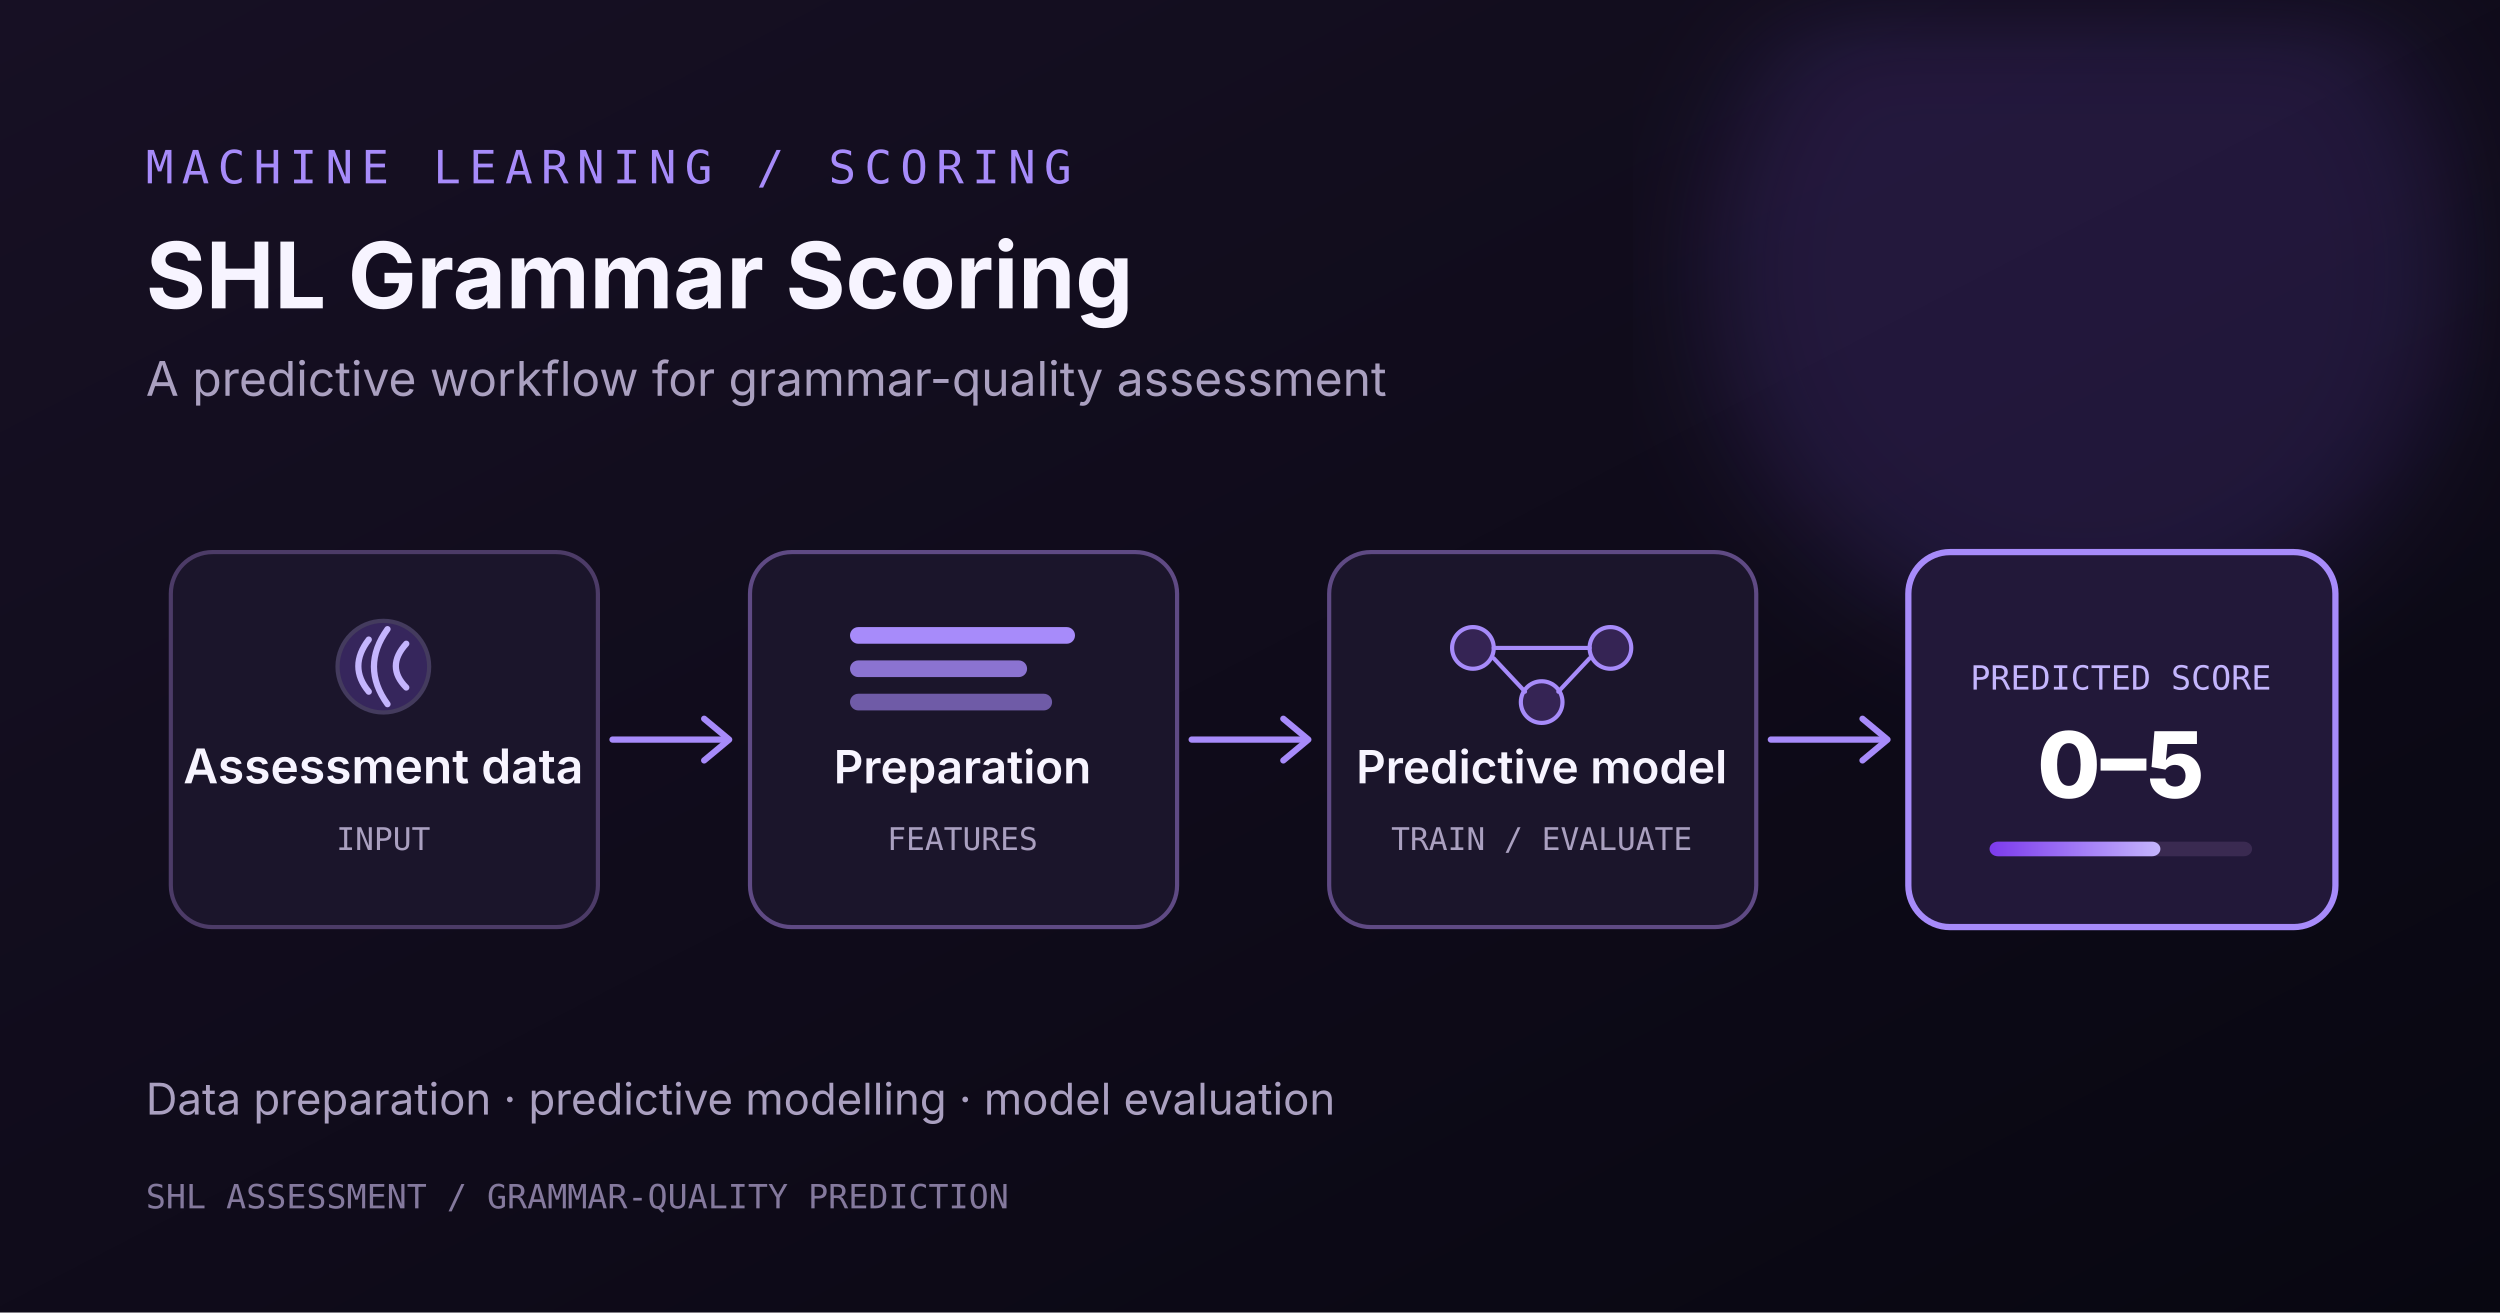
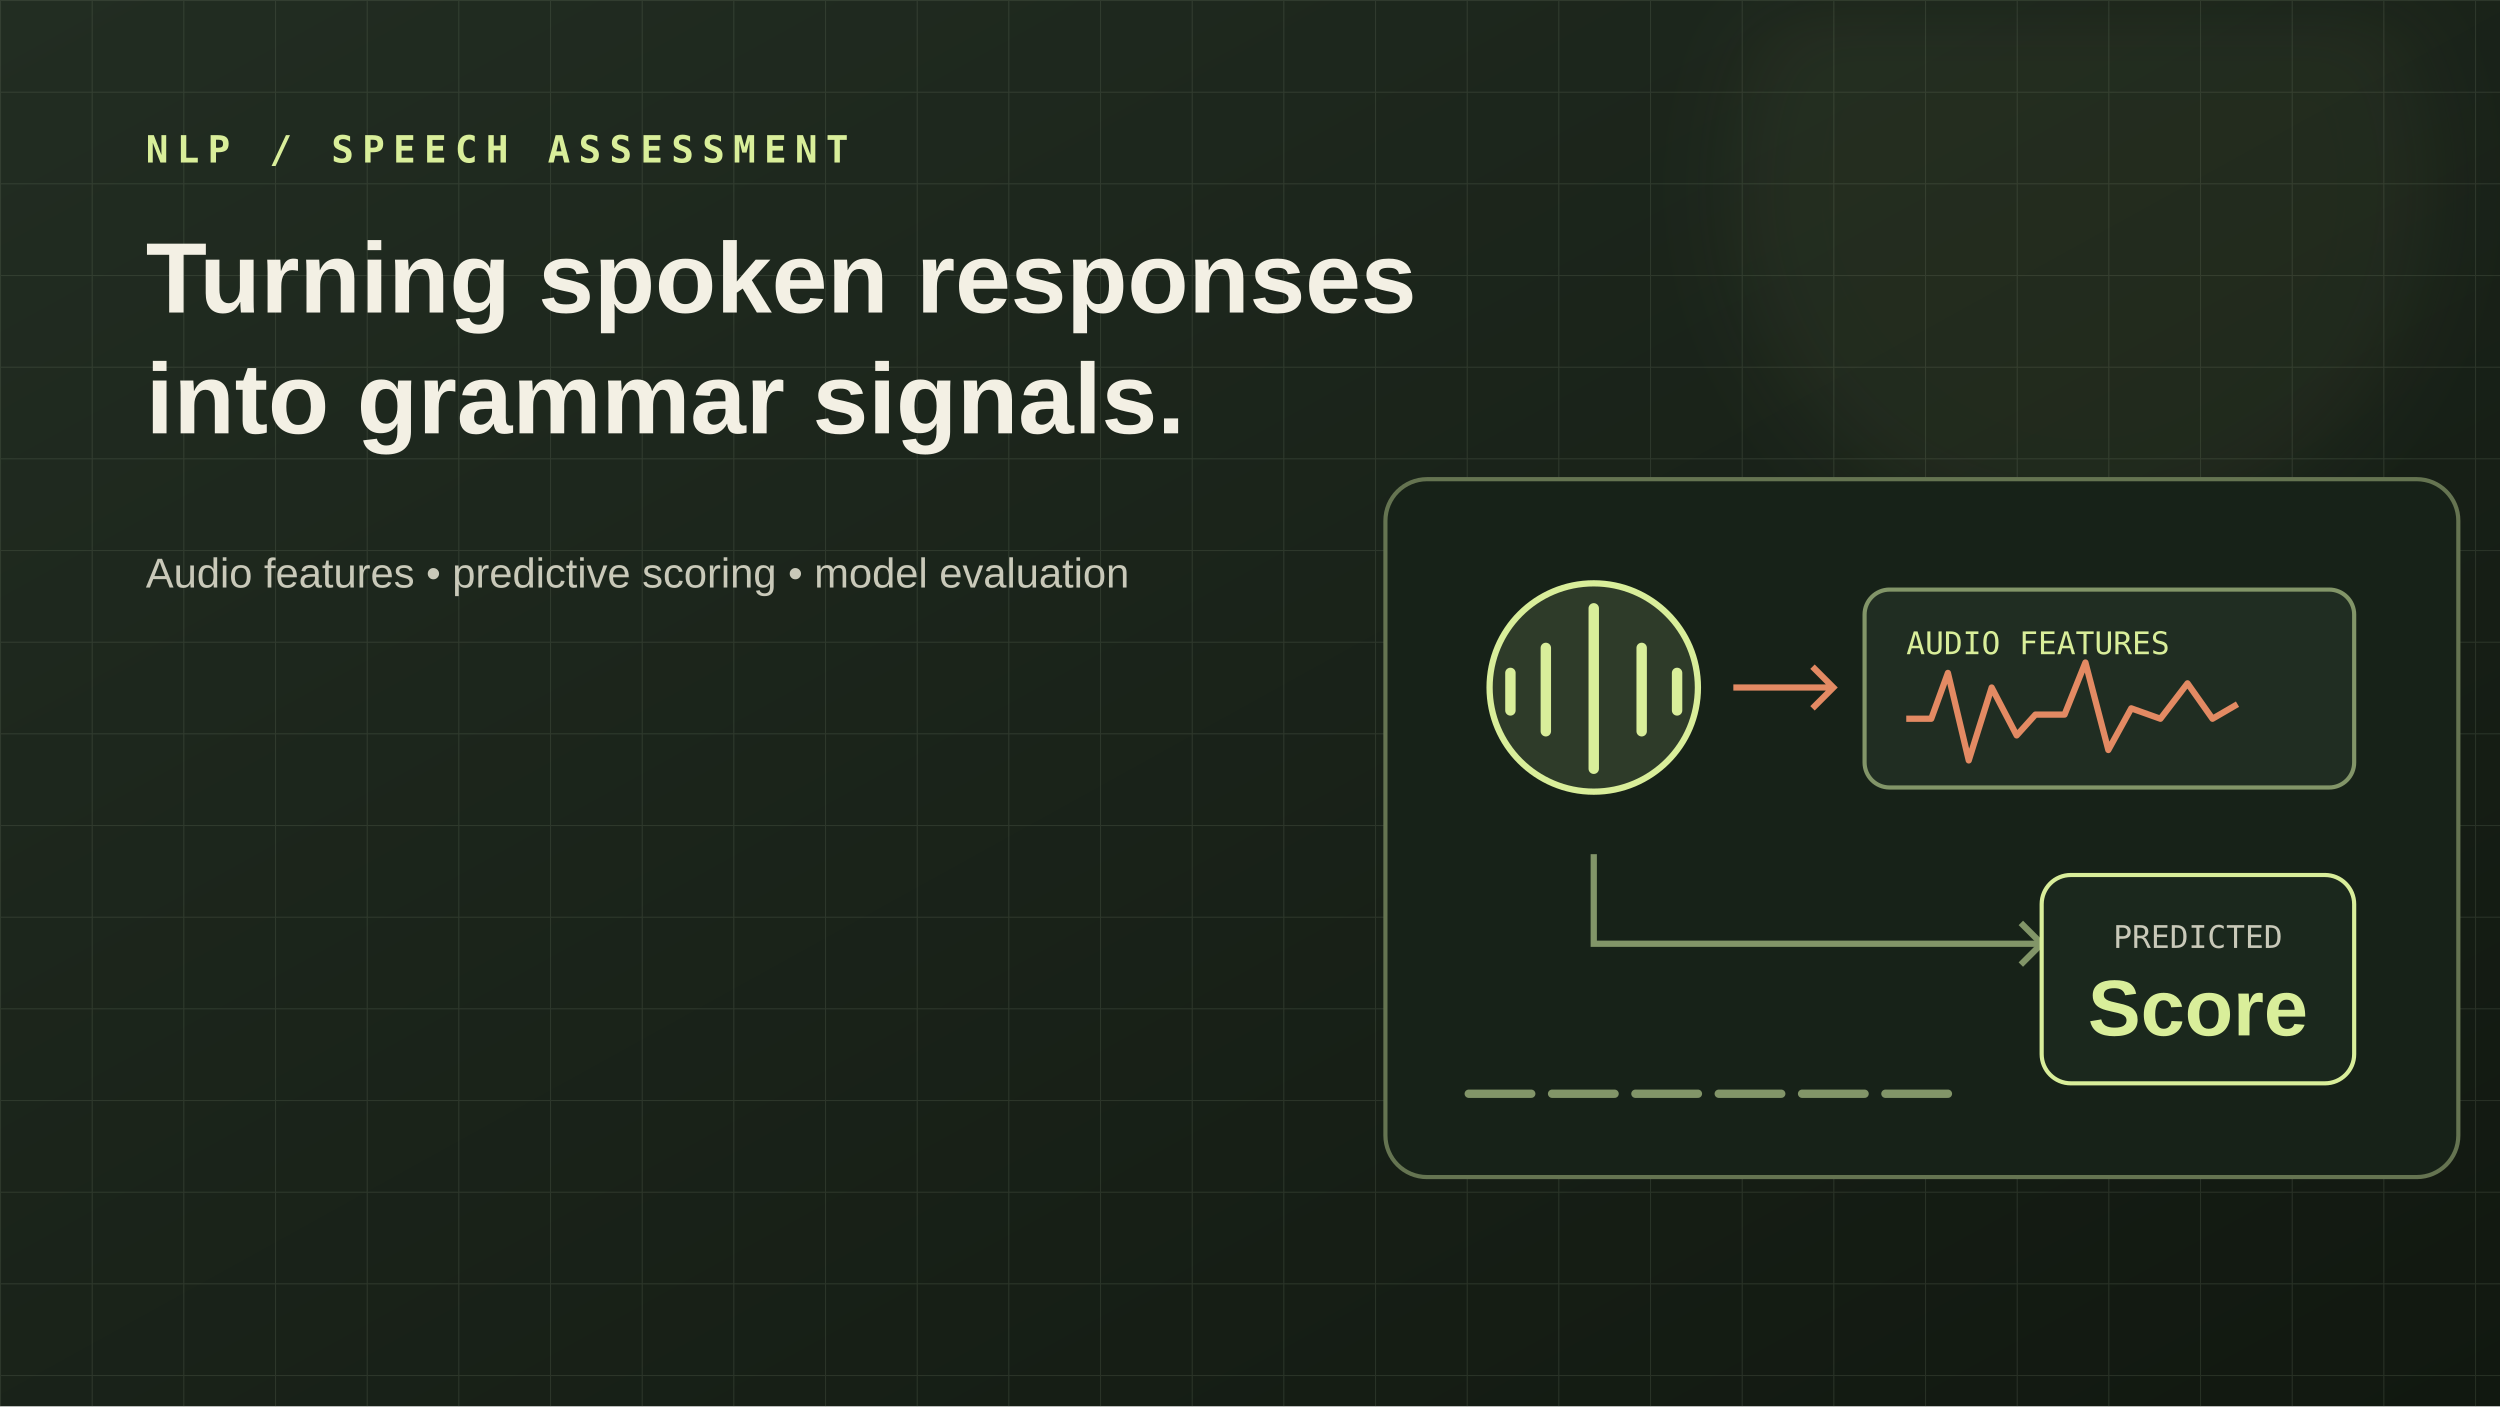
- <svg xmlns="http://www.w3.org/2000/svg" viewBox="0 0 1200 630" role="img" aria-labelledby="title desc">
+ <svg xmlns="http://www.w3.org/2000/svg" width="1200" height="675" viewBox="0 0 1200 675" role="img">
  <defs>
-     <linearGradient id="bg" x1="0" y1="0" x2="1" y2="1">
-       <stop stop-color="#171024" />
-       <stop offset="1" stop-color="#080711" />
+     <linearGradient id="wash" x1="0" x2="1" y1="0" y2="1">
+       <stop stop-color="#222d22" />
+       <stop offset="1" stop-color="#111810" />
    </linearGradient>
-     <linearGradient id="a" x1="0" y1="0" x2="1" y2="0">
-       <stop stop-color="#7c3aed" />
-       <stop offset="1" stop-color="#c4b5fd" />
+     <pattern id="grid" width="44" height="44" patternUnits="userSpaceOnUse">
+       <path d="M44 0H0V44" fill="none" stroke="#75836a" stroke-opacity=".22" stroke-width="1" />
+     </pattern>
+     <linearGradient id="sage" x1="0" x2="1">
+       <stop stop-color="#d9ee9a" />
+       <stop offset="1" stop-color="#829568" />
    </linearGradient>
-     <filter id="blur">
-       <feGaussianBlur stdDeviation="26" />
+     <filter id="soft">
+       <feGaussianBlur stdDeviation="20" />
    </filter>
  </defs>
-   <rect width="1200" height="630" fill="url(#bg)" />
-   <circle cx="1000" cy="130" r="180" fill="#8b5cf6" opacity=".15" filter="url(#blur)" />
-   <text x="70" y="88" fill="#a78bfa" font-family="monospace" font-size="22" letter-spacing="4">MACHINE LEARNING / SCORING</text>
-   <text x="70" y="148" fill="#f7f4ff" font-family="Inter,Arial,sans-serif" font-weight="700" font-size="44">SHL Grammar Scoring</text>
-   <text x="70" y="190" fill="#aaa0c0" font-family="Inter,Arial,sans-serif" font-size="23">A predictive workflow for grammar-quality assessment</text>
-   <g transform="translate(82 265)" stroke-linecap="round" stroke-linejoin="round">
-     <rect width="205" height="180" rx="20" fill="#1b152b" stroke="#4c3b67" stroke-width="2" />
-     <circle cx="102" cy="55" r="22" fill="#8b5cf6" opacity=".24" stroke="#c4b5fd" stroke-width="2" />
-     <path d="M95 42 Q85 55 95 67 M104 37 Q91 55 104 73 M113 44 Q103 55 113 65" fill="none" stroke="#c4b5fd" stroke-width="3" />
-     <text x="102" y="111" fill="#f7f4ff" font-family="Inter,Arial,sans-serif" font-size="23" font-weight="600" text-anchor="middle">Assessment data</text>
-     <text x="102" y="143" fill="#aaa0c0" font-family="monospace" font-size="15" text-anchor="middle">INPUT</text>
-     <path d="M212 90 H266" stroke="#a78bfa" stroke-width="3" />
-     <path d="M256 80 L268 90 L256 100" fill="none" stroke="#a78bfa" stroke-width="3" />
-     <rect x="278" width="205" height="180" rx="20" fill="#1b152b" stroke="#5f4a84" stroke-width="2" />
-     <g fill="#a78bfa">
-       <rect x="326" y="36" width="108" height="8" rx="4" />
-       <rect x="326" y="52" width="85" height="8" rx="4" opacity=".8" />
-       <rect x="326" y="68" width="97" height="8" rx="4" opacity=".6" />
+   <rect width="1200" height="675" fill="url(#wash)" />
+   <rect width="1200" height="675" fill="url(#grid)" />
+   <circle cx="1000" cy="90" r="170" fill="#9eaa70" opacity=".07" filter="url(#soft)" />
+   <text x="70" y="78" font-family="monospace" font-size="18" fill="#d9ee9a" font-weight="700" letter-spacing="4">NLP / SPEECH ASSESSMENT</text>
+   <text x="70" y="150" font-family="Arial,sans-serif" font-size="48" fill="#f3f0e4" font-weight="700">Turning spoken responses</text>
+   <text x="70" y="208" font-family="Arial,sans-serif" font-size="48" fill="#f3f0e4" font-weight="700">into grammar signals.</text>
+   <text x="70" y="282" font-family="Arial,sans-serif" font-size="20" fill="#c9c9b9" font-weight="400">Audio features  •  predictive scoring  •  model evaluation</text>
+   <g transform="translate(650 195)">
+     <rect x="15" y="35" width="515" height="335" rx="20" fill="#172218" stroke="#657451" stroke-width="2" />
+     <circle cx="115" cy="135" r="50" fill="#829568" fill-opacity=".22" stroke="#d9ee9a" stroke-width="3" />
+     <path d="M115 97v77M92 116v40M138 116v40M75 128v18M155 128v18" fill="none" stroke="#d9ee9a" stroke-width="5" stroke-linecap="round" />
+     <path d="M182 135H230M220 125l10 10-10 10" stroke="#e38a63" stroke-width="3" fill="none" />
+     <rect x="245" y="88" width="235" height="95" rx="12" fill="#202d22" stroke="#829568" stroke-width="2" />
+     <text x="265" y="119" fill="#d9ee9a" font-family="monospace" font-size="15">AUDIO FEATURES</text>
+     <path d="M265 150h12l8-22 10 42 11-35 12 23 9-10 14 0 10-25 11 42 11-20 14 5 13-17 12 17 12-7" stroke="#e38a63" stroke-width="3" fill="none" stroke-linejoin="round" />
+     <path d="M115 215V258H330" stroke="#829568" stroke-width="3" fill="none" />
+     <path d="M320 248l10 10-10 10" stroke="#829568" stroke-width="3" fill="none" />
+     <rect x="330" y="225" width="150" height="100" rx="14" fill="#1b281d" stroke="#d9ee9a" stroke-width="2" />
+     <text x="405" y="260" fill="#c9c9b9" font-size="15" text-anchor="middle" font-family="monospace">PREDICTED</text>
+     <text x="405" y="302" fill="#d9ee9a" font-size="38" text-anchor="middle" font-family="Arial,sans-serif" font-weight="700">Score</text>
+     <g stroke="#829568" stroke-width="4" stroke-linecap="round">
+       <path d="M55 330h30M95 330h30M135 330h30M175 330h30M215 330h30M255 330h30" />
    </g>
-     <text x="380" y="111" fill="#f7f4ff" font-family="Inter,Arial,sans-serif" font-size="22" font-weight="600" text-anchor="middle">Preparation</text>
-     <text x="380" y="143" fill="#aaa0c0" font-family="monospace" font-size="15" text-anchor="middle">FEATURES</text>
-     <path d="M490 90 H544" stroke="#a78bfa" stroke-width="3" />
-     <path d="M534 80 L546 90 L534 100" fill="none" stroke="#a78bfa" stroke-width="3" />
-     <rect x="556" width="205" height="180" rx="20" fill="#1b152b" stroke="#5f4a84" stroke-width="2" />
-     <g stroke="#a78bfa" stroke-width="2">
-       <circle cx="625" cy="46" r="10" fill="#352454" />
-       <circle cx="691" cy="46" r="10" fill="#352454" />
-       <circle cx="658" cy="72" r="10" fill="#352454" />
-       <path d="M635 51 L650 67 M681 51 L666 67 M635 46 H681" fill="none" />
-     </g>
-     <text x="658" y="111" fill="#f7f4ff" font-family="Inter,Arial,sans-serif" font-size="22" font-weight="600" text-anchor="middle">Predictive model</text>
-     <text x="658" y="143" fill="#aaa0c0" font-family="monospace" font-size="15" text-anchor="middle">TRAIN / EVALUATE</text>
-     <path d="M768 90 H822" stroke="#a78bfa" stroke-width="3" />
-     <path d="M812 80 L824 90 L812 100" fill="none" stroke="#a78bfa" stroke-width="3" />
-     <rect x="834" width="205" height="180" rx="20" fill="#221839" stroke="#a78bfa" stroke-width="3" />
-     <text x="936" y="66" fill="#c4b5fd" font-family="monospace" font-size="16" text-anchor="middle">PREDICTED SCORE</text>
-     <text x="936" y="118" fill="#fff" font-family="Inter,Arial,sans-serif" font-size="44" font-weight="800" text-anchor="middle">0–5</text>
-     <rect x="873" y="139" width="126" height="7" rx="4" fill="#3a2a51" />
-     <rect x="873" y="139" width="82" height="7" rx="4" fill="url(#a)" />
  </g>
-   <text x="70" y="535" fill="#aaa0c0" font-family="Inter,Arial,sans-serif" font-size="21">Data preparation · predictive modelling · model evaluation</text>
-   <text x="70" y="580" fill="#84799d" font-family="monospace" font-size="16">SHL ASSESSMENT / GRAMMAR-QUALITY PREDICTION</text>
</svg>
